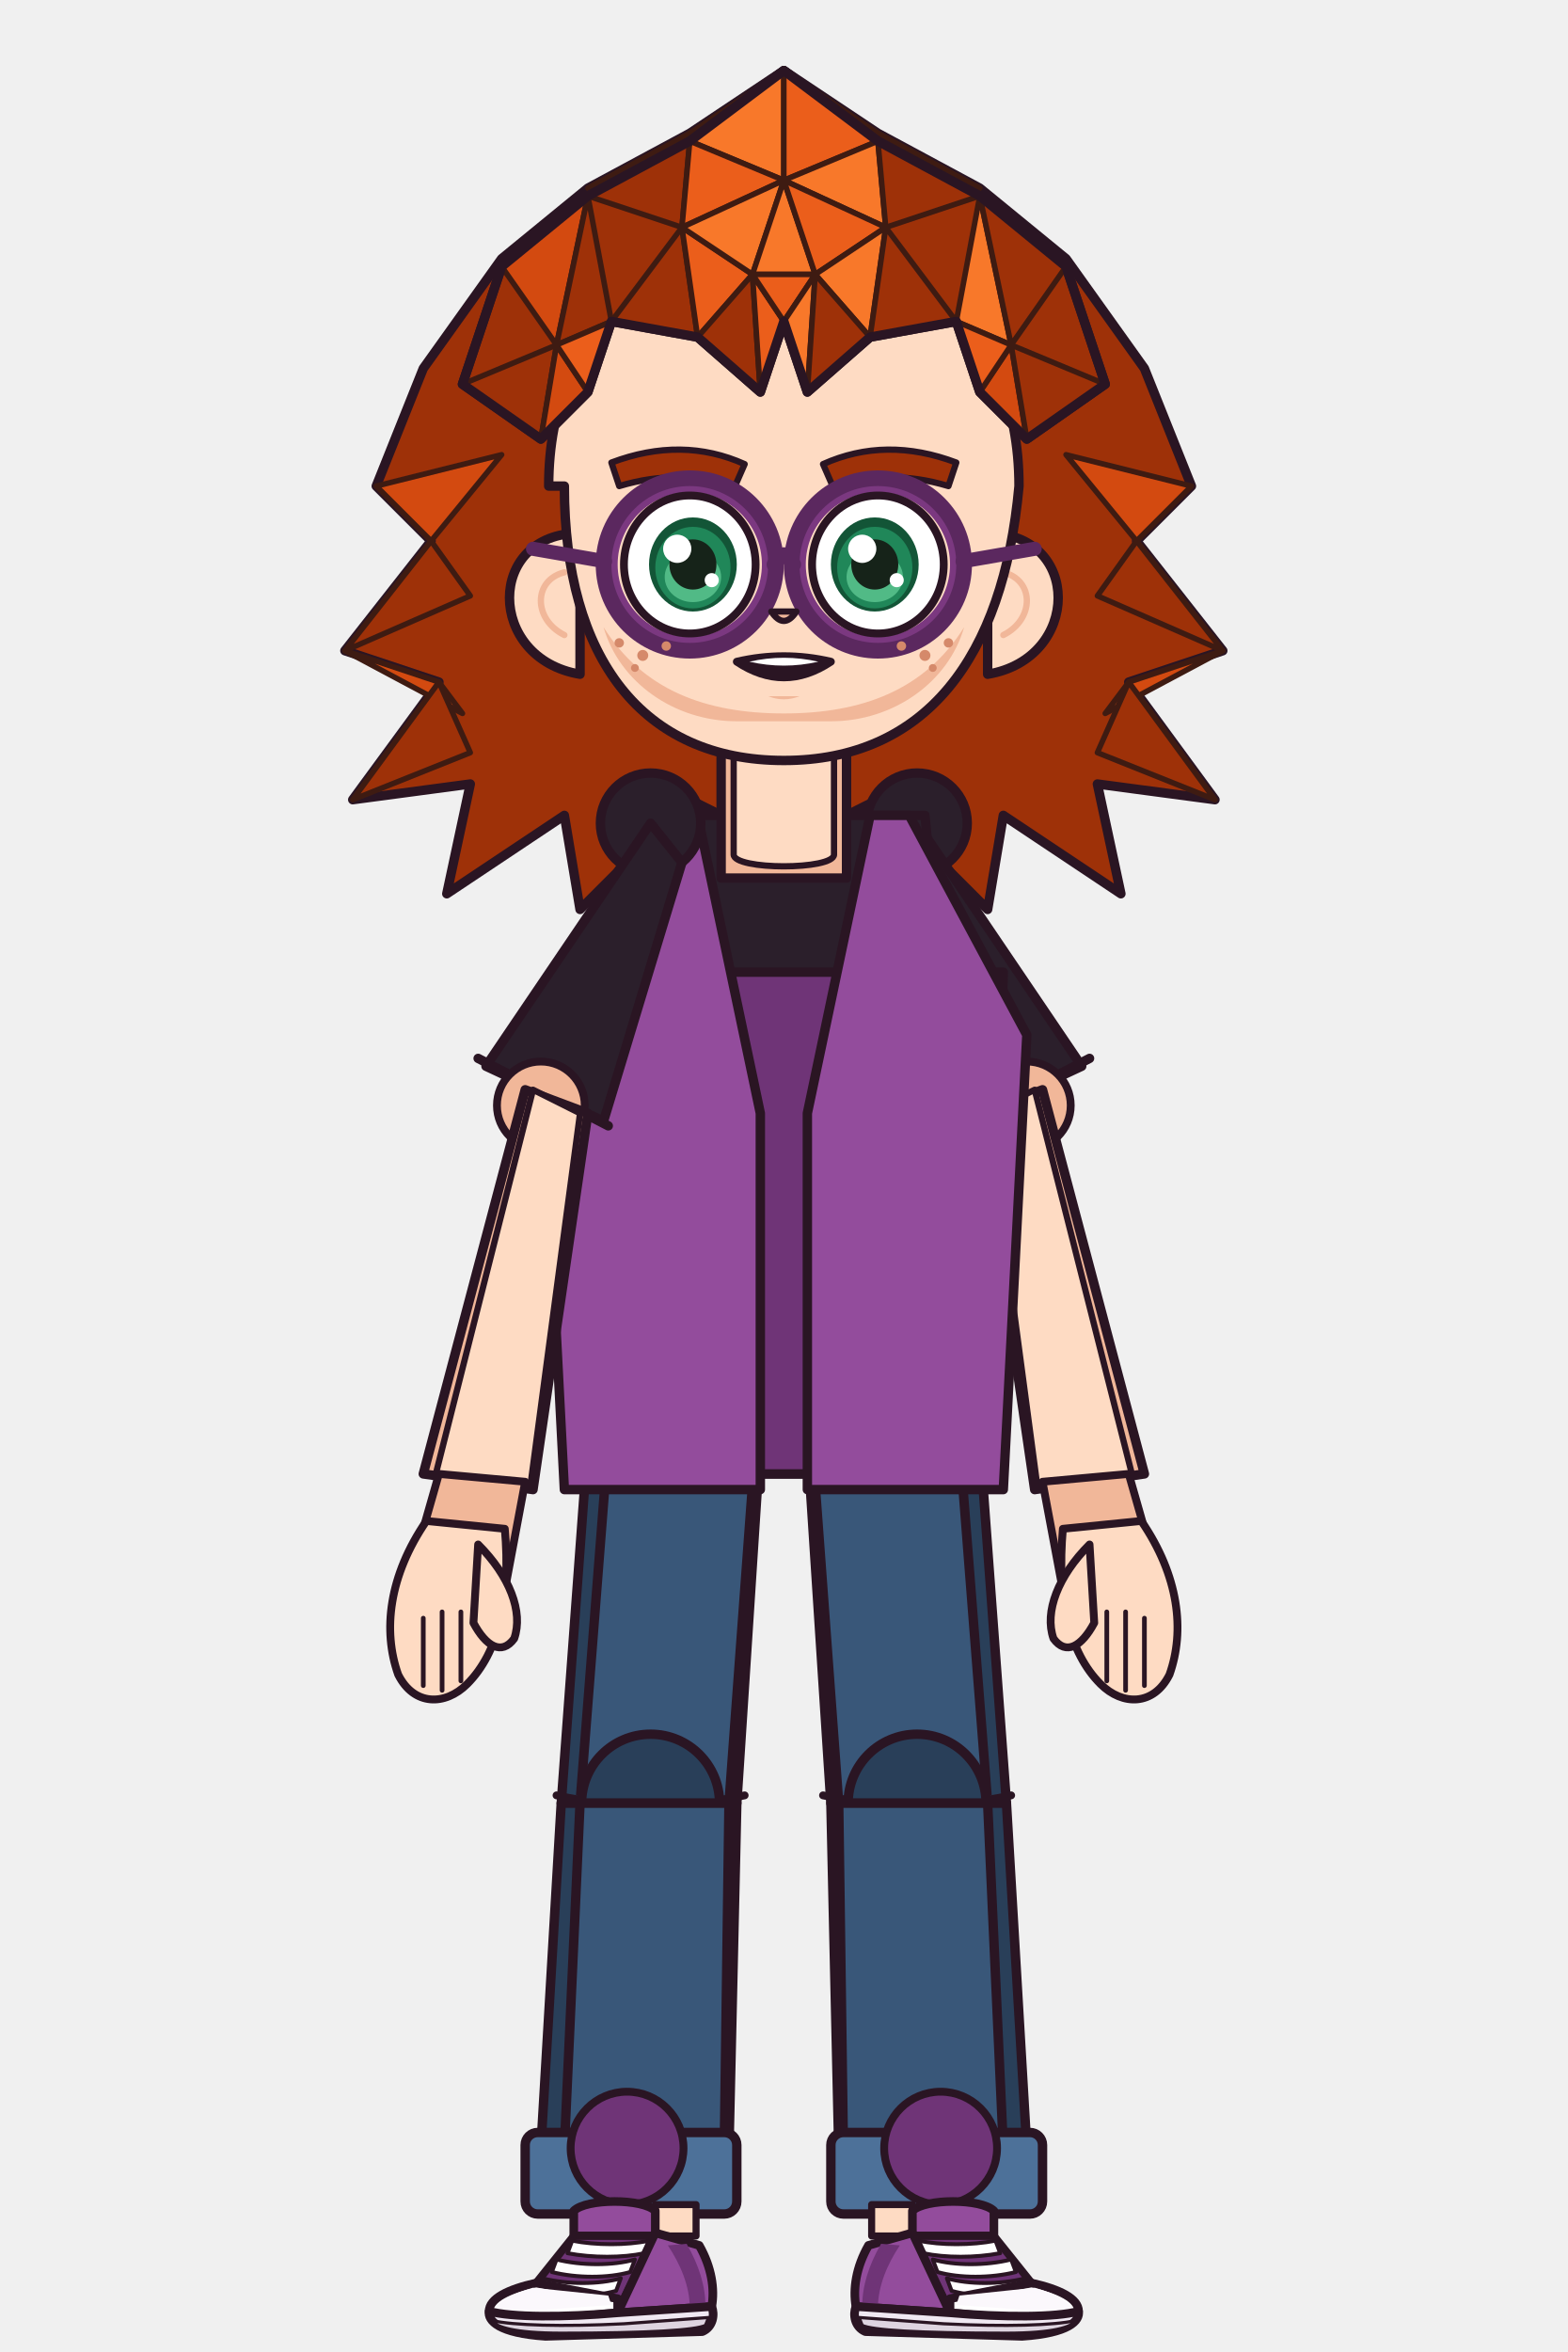
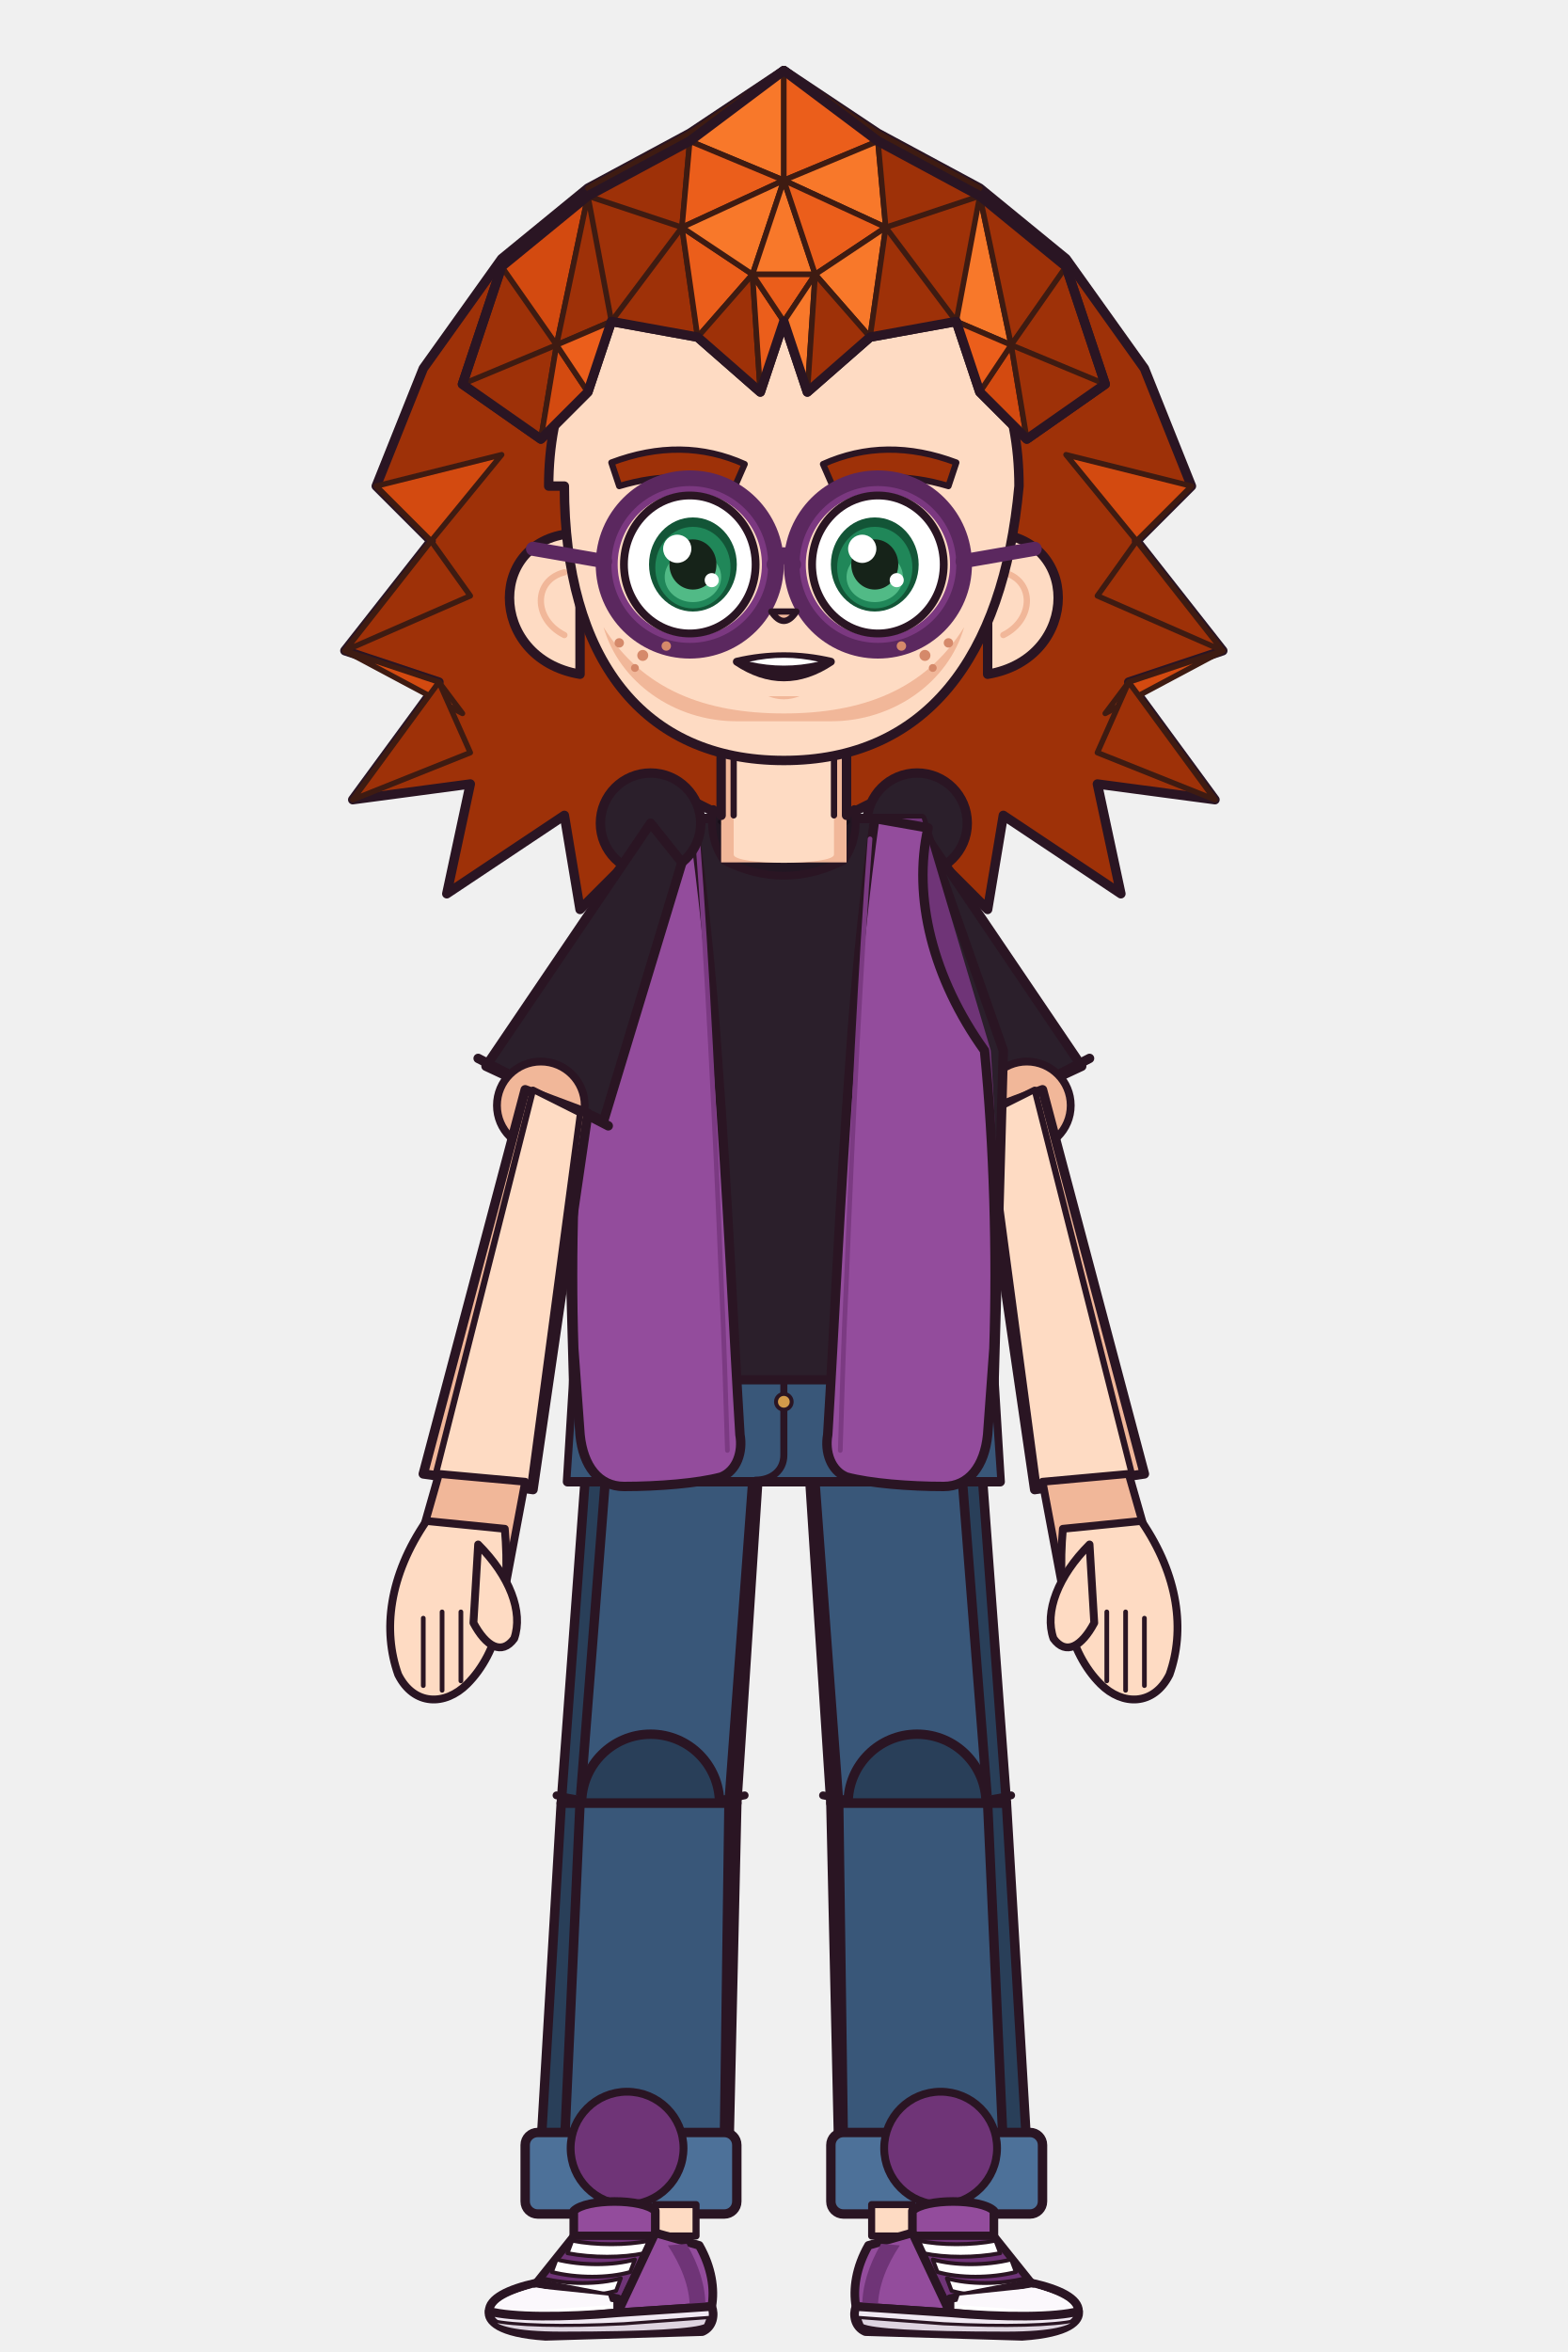
<svg xmlns="http://www.w3.org/2000/svg" viewBox="0 0 1000 1500" width="1000" height="1500">
  <rect width="1000" height="1500" fill="none" />
  <g id="character_root">
    <g id="fk_head_back" transform="rotate(0.0, 500, 520)">
      <g id="layer_head_back">
        <path fill="#9e3108" stroke="#2a1523" stroke-width="6" stroke-linecap="round" stroke-linejoin="round" d="M500 45 L440 85 L375 120 L320 165 L270 235 L240 310 L275 345 L220 415 L280 435 L225 510 L300 500 L285 570 L360 520 L370 580 L440 510 L500 540 L560 510 L630 580 L640 520 L715 570 L700 500 L775 510 L720 435 L780 415 L725 345 L760 310 L730 235 L680 165 L625 120 L560 85 Z" />
        <polygon points="240,310 275,345 320,290" fill="#d34a10" stroke="#3e1b12" stroke-width="3.5" stroke-linejoin="round" />
        <polygon points="275,345 220,415 300,380" fill="#9e3108" stroke="#3e1b12" stroke-width="3.5" stroke-linejoin="round" />
        <polygon points="220,415 280,435 295,455" fill="#d34a10" stroke="#3e1b12" stroke-width="3.5" stroke-linejoin="round" />
        <polygon points="280,435 225,510 300,480" fill="#9e3108" stroke="#3e1b12" stroke-width="3.5" stroke-linejoin="round" />
        <polygon points="760,310 725,345 680,290" fill="#d34a10" stroke="#3e1b12" stroke-width="3.5" stroke-linejoin="round" />
        <polygon points="725,345 780,415 700,380" fill="#9e3108" stroke="#3e1b12" stroke-width="3.5" stroke-linejoin="round" />
        <polygon points="780,415 720,435 705,455" fill="#d34a10" stroke="#3e1b12" stroke-width="3.5" stroke-linejoin="round" />
        <polygon points="720,435 775,510 700,480" fill="#9e3108" stroke="#3e1b12" stroke-width="3.5" stroke-linejoin="round" />
        <polygon points="500,45 440,85 500,140" fill="#eb5e1b" stroke="#3e1b12" stroke-width="3.5" stroke-linejoin="round" />
        <polygon points="500,45 500,140 560,85" fill="#f8782a" stroke="#3e1b12" stroke-width="3.5" stroke-linejoin="round" />
        <polygon points="440,85 375,120 440,165" fill="#9e3108" stroke="#3e1b12" stroke-width="3.5" stroke-linejoin="round" />
        <polygon points="440,85 440,165 500,140" fill="#d34a10" stroke="#3e1b12" stroke-width="3.5" stroke-linejoin="round" />
        <polygon points="560,85 500,140 560,165" fill="#d34a10" stroke="#3e1b12" stroke-width="3.5" stroke-linejoin="round" />
        <polygon points="560,85 625,120 560,165" fill="#9e3108" stroke="#3e1b12" stroke-width="3.5" stroke-linejoin="round" />
      </g>
    </g>
    <g id="fk_leg_r" transform="rotate(0.0, 565, 930)">
      <g id="layer_leg_upper_right">
        <circle cx="565" cy="930" r="48" fill="#293f59" stroke="#2a1523" stroke-width="6" />
        <path fill="#293f59" stroke="#2a1523" stroke-width="6" stroke-linecap="round" stroke-linejoin="round" d="M515 920 L530 1150 L642 1150 L625 920 Z" />
        <path fill="#395779" stroke="#2a1523" stroke-width="6" stroke-linecap="round" stroke-linejoin="round" d="M518 920 L535 1150 L630 1150 L612 920 Z" />
        <path fill="#293f59" stroke="#2a1523" stroke-width="5" stroke-linecap="round" d="M525 1145 Q585 1158 645 1145" />
      </g>
      <g id="fk_leg_lower_r" transform="rotate(0.0, 585, 1150)">
        <g id="layer_leg_lower_right">
          <circle cx="585" cy="1150" r="44" fill="#293f59" stroke="#2a1523" stroke-width="6" />
          <path fill="#293f59" stroke="#2a1523" stroke-width="6" stroke-linecap="round" stroke-linejoin="round" d="M530 1150 L535 1370 L655 1370 L642 1150 Z" />
          <path fill="#395779" stroke="#2a1523" stroke-width="6" stroke-linecap="round" stroke-linejoin="round" d="M535 1150 L538 1370 L640 1370 L630 1150 Z" />
          <rect x="530" y="1360" width="135" height="52" rx="8" fill="#4d7199" stroke="#2a1523" stroke-width="6" />
        </g>
        <g id="fk_shoe_r" transform="rotate(0.0, 600, 1380)">
          <g id="layer_shoe_right">
            <circle cx="600" cy="1370" r="36" fill="#6f3477" stroke="#2a1523" stroke-width="5" />
            <path fill="#fedbc3" stroke="#2a1523" stroke-width="4.5" stroke-linecap="round" stroke-linejoin="round" d="M582 1406 L556 1406 L556 1426 L582 1426 Z" />
            <path fill="#934c9c" stroke="#2a1523" stroke-width="5.5" stroke-linecap="round" stroke-linejoin="round" d="M634 1410 C626 1402 590 1402 582 1410 L582 1426 L634 1426 Z" />
            <path fill="#6f3477" stroke="#2a1523" stroke-width="5" stroke-linecap="round" stroke-linejoin="round" d="M634 1426 L582 1426 L606 1474 L658 1456 Z" />
            <path fill="#ffffff" stroke="#2a1523" stroke-width="2.5" stroke-linejoin="round" d="M635 1429 C620 1432 600 1432 586 1429 L589 1437 C603 1440 622 1440 638 1437 Z" />
            <path fill="#ffffff" stroke="#2a1523" stroke-width="2.5" stroke-linejoin="round" d="M645 1441 C629 1445 609 1445 595 1441 L598 1449 C612 1453 632 1453 648 1449 Z" />
            <path fill="#ffffff" stroke="#2a1523" stroke-width="2.5" stroke-linejoin="round" d="M654 1453 C638 1457 618 1457 604 1453 L607 1461 C621 1465 641 1465 657 1461 Z" />
            <path fill="#934c9c" stroke="#2a1523" stroke-width="5.5" stroke-linecap="round" stroke-linejoin="round" d="M582 1424 L554 1432 C546 1446 544 1460 546 1471 L606 1475 L582 1424 Z" />
            <path fill="#6f3477" d="M562 1431 C554 1445 550 1458 550 1471 L560 1472 C560 1458 566 1444 574 1432 Z" />
            <path fill="#ffffff" stroke="#2a1523" stroke-width="5.5" stroke-linecap="round" stroke-linejoin="round" d="M658 1456 C676 1460 688 1466 688 1474 C688 1478 678 1481 650 1479 L606 1475 L606 1466 Z" />
            <path fill="#fbf8fc" d="M660 1459 C674 1463 684 1468 684 1474 L652 1473 L610 1470 L612 1464 Z" />
            <path fill="#f0e8f2" stroke="#2a1523" stroke-width="5.5" stroke-linecap="round" stroke-linejoin="round" d="M688 1474 C689 1480 682 1488 652 1490 L552 1487 C545 1484 544 1476 546 1471 L606 1475 C640 1478 674 1478 688 1474 Z" />
            <path fill="#ded4e0" stroke="#2a1523" stroke-width="2" stroke-linejoin="round" d="M686 1480 C672 1483 642 1484 602 1482 L548 1478 L550 1483 C556 1486 585 1488 642 1488 C672 1488 684 1484 686 1480 Z" />
          </g>
        </g>
      </g>
    </g>
    <g id="fk_leg_l" transform="rotate(0.0, 435, 930)">
      <g id="layer_leg_upper_left">
        <circle cx="435" cy="930" r="48" fill="#293f59" stroke="#2a1523" stroke-width="6" />
        <path fill="#293f59" stroke="#2a1523" stroke-width="6" stroke-linecap="round" stroke-linejoin="round" d="M375 920 L358 1150 L470 1150 L485 920 Z" />
        <path fill="#395779" stroke="#2a1523" stroke-width="6" stroke-linecap="round" stroke-linejoin="round" d="M388 920 L370 1150 L465 1150 L482 920 Z" />
        <path fill="#293f59" stroke="#2a1523" stroke-width="5" stroke-linecap="round" d="M355 1145 Q415 1158 475 1145" />
      </g>
      <g id="fk_leg_lower_l" transform="rotate(0.0, 415, 1150)">
        <g id="layer_leg_lower_left">
          <circle cx="415" cy="1150" r="44" fill="#293f59" stroke="#2a1523" stroke-width="6" />
          <path fill="#293f59" stroke="#2a1523" stroke-width="6" stroke-linecap="round" stroke-linejoin="round" d="M358 1150 L345 1370 L465 1370 L470 1150 Z" />
          <path fill="#395779" stroke="#2a1523" stroke-width="6" stroke-linecap="round" stroke-linejoin="round" d="M370 1150 L360 1370 L462 1370 L465 1150 Z" />
          <rect x="335" y="1360" width="135" height="52" rx="8" fill="#4d7199" stroke="#2a1523" stroke-width="6" />
        </g>
        <g id="fk_shoe_l" transform="rotate(0.0, 400, 1380)">
          <g id="layer_shoe_left">
            <circle cx="400" cy="1370" r="36" fill="#6f3477" stroke="#2a1523" stroke-width="5" />
            <path fill="#fedbc3" stroke="#2a1523" stroke-width="4.5" stroke-linecap="round" stroke-linejoin="round" d="M418 1406 L444 1406 L444 1426 L418 1426 Z" />
            <path fill="#934c9c" stroke="#2a1523" stroke-width="5.5" stroke-linecap="round" stroke-linejoin="round" d="M366 1410 C374 1402 410 1402 418 1410 L418 1426 L366 1426 Z" />
            <path fill="#6f3477" stroke="#2a1523" stroke-width="5" stroke-linecap="round" stroke-linejoin="round" d="M366 1426 L418 1426 L394 1474 L342 1456 Z" />
            <path fill="#ffffff" stroke="#2a1523" stroke-width="2.5" stroke-linejoin="round" d="M365 1429 C380 1432 400 1432 414 1429 L411 1437 C397 1440 378 1440 362 1437 Z" />
            <path fill="#ffffff" stroke="#2a1523" stroke-width="2.5" stroke-linejoin="round" d="M355 1441 C371 1445 391 1445 405 1441 L402 1449 C388 1453 368 1453 352 1449 Z" />
            <path fill="#ffffff" stroke="#2a1523" stroke-width="2.5" stroke-linejoin="round" d="M346 1453 C362 1457 382 1457 396 1453 L393 1461 C379 1465 359 1465 343 1461 Z" />
            <path fill="#934c9c" stroke="#2a1523" stroke-width="5.5" stroke-linecap="round" stroke-linejoin="round" d="M418 1424 L446 1432 C454 1446 456 1460 454 1471 L394 1475 L418 1424 Z" />
            <path fill="#6f3477" d="M438 1431 C446 1445 450 1458 450 1471 L440 1472 C440 1458 434 1444 426 1432 Z" />
            <path fill="#ffffff" stroke="#2a1523" stroke-width="5.5" stroke-linecap="round" stroke-linejoin="round" d="M342 1456 C324 1460 312 1466 312 1474 C312 1478 322 1481 350 1479 L394 1475 L394 1466 Z" />
            <path fill="#fbf8fc" d="M340 1459 C326 1463 316 1468 316 1474 L348 1473 L390 1470 L388 1464 Z" />
            <path fill="#f0e8f2" stroke="#2a1523" stroke-width="5.5" stroke-linecap="round" stroke-linejoin="round" d="M312 1474 C311 1480 318 1488 348 1490 L448 1487 C455 1484 456 1476 454 1471 L394 1475 C360 1478 326 1478 312 1474 Z" />
            <path fill="#ded4e0" stroke="#2a1523" stroke-width="2" stroke-linejoin="round" d="M314 1480 C328 1483 358 1484 398 1482 L452 1478 L450 1483 C444 1486 415 1488 358 1488 C328 1488 316 1484 314 1480 Z" />
          </g>
        </g>
      </g>
    </g>
    <g id="fk_arm_r" transform="rotate(0.0, 585, 525)">
      <g id="layer_arm_upper_right">
        <circle cx="585" cy="525" r="32" fill="#2b1f2b" stroke="#2a1523" stroke-width="6" />
        <path fill="#2b1f2b" stroke="#2a1523" stroke-width="6" stroke-linecap="round" stroke-linejoin="round" d="M585 525 L690 680 L615 715 L565 550 Z" />
        <path fill="#2b1f2b" stroke="#2a1523" stroke-width="6" stroke-linecap="round" stroke-linejoin="round" d="M695 675 L612 718" />
      </g>
      <g id="fk_arm_lower_r" transform="rotate(0.0, 655, 705)">
        <g id="layer_arm_lower_right">
          <circle cx="655" cy="705" r="28" fill="#f1b799" stroke="#2a1523" stroke-width="5" />
          <path fill="#f1b799" stroke="#2a1523" stroke-width="6" stroke-linecap="round" stroke-linejoin="round" d="M665 695 L730 940 L660 950 L625 710 Z" />
          <path fill="#fedbc3" stroke="#2a1523" stroke-width="4" stroke-linecap="round" stroke-linejoin="round" d="M660 695 L722 940 L662 950 L630 710 Z" />
          <g id="girl_hand_r">
            <path fill="#f1b799" stroke="#2a1523" stroke-width="5" stroke-linecap="round" stroke-linejoin="round" d="M720 940 L740 1010 L680 1025 L665 945 Z" />
            <path fill="#fedbc3" stroke="#2a1523" stroke-width="5" stroke-linecap="round" stroke-linejoin="round" d="M728 970 C752 1005 756 1040 746 1068 C736 1088 716 1088 702 1074 C682 1054 674 1020 678 975 Z" />
            <path fill="#fedbc3" stroke="#2a1523" stroke-width="5" stroke-linecap="round" stroke-linejoin="round" d="M695 985 C675 1005 666 1028 672 1045 C680 1056 690 1050 698 1035 Z" />
            <line x1="730" y1="1075" x2="730" y2="1032" stroke="#2a1523" stroke-width="3" stroke-linecap="round" />
            <line x1="718" y1="1078" x2="718" y2="1028" stroke="#2a1523" stroke-width="3" stroke-linecap="round" />
            <line x1="706" y1="1072" x2="706" y2="1028" stroke="#2a1523" stroke-width="3" stroke-linecap="round" />
          </g>
        </g>
      </g>
    </g>
    <g id="layer_torso">
-       <path fill="#2b1f2b" stroke="#2a1523" stroke-width="6" stroke-linecap="round" stroke-linejoin="round" d="M410 520 L370 940 L630 940 L590 520 Z" />
-       <path fill="#fedbc3" stroke="#2a1523" stroke-width="5" stroke-linecap="round" stroke-linejoin="round" d="M465 520 C475 550 525 550 535 520 Z" />
-       <path fill="#6f3477" stroke="#2a1523" stroke-width="6" stroke-linecap="round" stroke-linejoin="round" d="M360 620 L370 940 L630 940 L640 620 Z" />
-       <path fill="#934c9c" stroke="#2a1523" stroke-width="6" stroke-linecap="round" stroke-linejoin="round" d="M420 520 L345 660 L360 950 L485 950 L485 710 L445 520 Z" />
-       <path fill="#934c9c" stroke="#2a1523" stroke-width="6" stroke-linecap="round" stroke-linejoin="round" d="M580 520 L655 660 L640 950 L515 950 L515 710 L555 520 Z" />
+       <path fill="#fedbc3" stroke="none" d="M465 500 L465 524 Q500 545 535 524 L535 500 Z" />
+       <path fill="#2b1f2b" stroke="#2a1523" stroke-width="6" stroke-linecap="round" stroke-linejoin="round" d="M412 522 L360 670 L366 885 L634 885 L640 670 L588 522 Z" />
+       <path fill="#221622" stroke="#2a1523" stroke-width="5" stroke-linecap="round" stroke-linejoin="round" d="M455 516 Q500 552 545 516 C548 532 542 544 538 549 Q500 568 462 549 C458 544 452 532 455 516 Z" />
+       <path fill="none" stroke="#180f19" stroke-width="2.5" stroke-linecap="round" d="M459 524 Q500 556 541 524" />
+       <path fill="#293f59" stroke="#2a1523" stroke-width="6" stroke-linecap="round" stroke-linejoin="round" d="M366 880 L362 945 L638 945 L634 880 Z" />
+       <path fill="#395779" stroke="none" d="M368 883 L364 942 L636 942 L632 883 Z" />
+       <path fill="none" stroke="#2a1523" stroke-width="4.5" stroke-linecap="round" d="M500 882 L500 928 C500 938 492 944 482 944" />
+       <circle cx="500" cy="894" r="5" fill="#d29a4a" stroke="#2a1523" stroke-width="2.5" />
+       <path fill="none" stroke="#2a1523" stroke-width="4" stroke-linecap="round" d="M395 905 Q415 918 425 942" />
+       <path fill="none" stroke="#2a1523" stroke-width="4" stroke-linecap="round" d="M605 905 Q585 918 575 942" />
+       <path fill="#6f3477" d="M412 522 L368 670 C364 730 362 800 365 860 L368 915 C372 935 380 948 398 948 L460 942 C470 938 474 928 472 915 C468 850 464 760 458 680 L442 522 Z" />
+       <path fill="#6f3477" d="M588 522 L632 670 C636 730 638 800 635 860 L632 915 C628 935 620 948 602 948 L540 942 C530 938 526 928 528 915 C532 850 536 760 542 680 L558 522 Z" />
+       <path fill="#934c9c" stroke="#2a1523" stroke-width="6" stroke-linecap="round" stroke-linejoin="round" d="M442 522 L408 528 C418 572 405 624 372 670 C366 730 364 800 366 860 L370 915 C372 935 382 948 398 948 C420 948 445 946 460 942 C470 938 474 926 472 915 C468 850 464 760 458 680 C454 620 448 565 442 522 Z" />
+       <path fill="none" stroke="#7b3a82" stroke-width="3" stroke-linecap="round" d="M445 535 C451 615 456 715 460 815 C462 855 463 895 464 925" />
+       <path fill="#934c9c" stroke="#2a1523" stroke-width="6" stroke-linecap="round" stroke-linejoin="round" d="M558 522 L592 528 C582 572 595 624 628 670 C634 730 636 800 634 860 L630 915 C628 935 618 948 602 948 C580 948 555 946 540 942 C530 938 526 926 528 915 C532 850 536 760 542 680 C546 620 552 565 558 522 Z" />
+       <path fill="none" stroke="#7b3a82" stroke-width="3" stroke-linecap="round" d="M555 535 C549 615 544 715 540 815 C538 855 537 895 536 925" />
    </g>
    <g id="fk_head_base" transform="rotate(0.0, 500, 520)">
      <g id="layer_head_base">
-         <path fill="#f1b799" stroke="#2a1523" stroke-width="6" stroke-linecap="round" stroke-linejoin="round" d="M460 450 L460 560 L540 560 L540 450 Z" />
-         <path fill="#fedbc3" stroke="#2a1523" stroke-width="4" stroke-linecap="round" stroke-linejoin="round" d="M468 450 L468 545 C468 555 532 555 532 545 L532 450 Z" />
+         <path fill="#f1b799" d="M460 450 L460 550 L540 550 L540 450 Z" />
+         <line x1="460" y1="450" x2="460" y2="520" stroke="#2a1523" stroke-width="6" stroke-linecap="round" />
+         <line x1="540" y1="450" x2="540" y2="520" stroke="#2a1523" stroke-width="6" stroke-linecap="round" />
+         <path fill="#fedbc3" d="M468 450 L468 545 C468 552 532 552 532 545 L532 450 Z" />
+         <line x1="468" y1="450" x2="468" y2="520" stroke="#2a1523" stroke-width="4" stroke-linecap="round" />
+         <line x1="532" y1="450" x2="532" y2="520" stroke="#2a1523" stroke-width="4" stroke-linecap="round" />
        <path fill="#fedbc3" stroke="#2a1523" stroke-width="6" stroke-linecap="round" stroke-linejoin="round" d="M370 340 C310 340 310 420 370 430 Z" />
        <path fill="none" stroke="#f1b799" stroke-width="4" stroke-linecap="round" d="M360 365 C340 370 340 395 360 405" />
        <path fill="#fedbc3" stroke="#2a1523" stroke-width="6" stroke-linecap="round" stroke-linejoin="round" d="M630 340 C690 340 690 420 630 430 Z" />
        <path fill="none" stroke="#f1b799" stroke-width="4" stroke-linecap="round" d="M640 365 C660 370 660 395 640 405" />
        <path fill="#fedbc3" stroke="#2a1523" stroke-width="6" stroke-linecap="round" stroke-linejoin="round" d="M350 310 C350 100 650 100 650 310 C640 420 590 485 500 485 C410 485 360 420 360 310 Z" />
        <path fill="#f1b799" d="M470 460 C430 460 395 435 385 400 C410 440 450 455 500 455 C550 455 590 440 615 400 C605 435 570 460 530 460 Z" />
        <path fill="#9e3108" stroke="#2a1523" stroke-width="4" stroke-linecap="round" stroke-linejoin="round" d="M390 295 Q435 278 475 296 L468 312 Q435 298 395 310 Z" />
        <path fill="#9e3108" stroke="#2a1523" stroke-width="4" stroke-linecap="round" stroke-linejoin="round" d="M610 295 Q565 278 525 296 L532 312 Q565 298 605 310 Z" />
        <circle cx="440" cy="360" r="54" fill="none" stroke="#5b285f" stroke-width="12" stroke-linecap="round" />
        <circle cx="440" cy="360" r="48" fill="none" stroke="#7b3880" stroke-width="4" />
        <circle cx="560" cy="360" r="54" fill="none" stroke="#5b285f" stroke-width="12" stroke-linecap="round" />
        <circle cx="560" cy="360" r="48" fill="none" stroke="#7b3880" stroke-width="4" />
        <path fill="none" stroke="#5b285f" stroke-width="10" stroke-linecap="round" d="M494 360 Q500 348 506 360" />
        <line x1="386" y1="358" x2="340" y2="350" stroke="#5b285f" stroke-width="9" stroke-linecap="round" />
        <line x1="614" y1="358" x2="660" y2="350" stroke="#5b285f" stroke-width="9" stroke-linecap="round" />
        <circle cx="395" cy="410" r="3" fill="#d5896a" />
        <circle cx="410" cy="418" r="3.5" fill="#d5896a" />
        <circle cx="425" cy="412" r="3" fill="#d5896a" />
        <circle cx="405" cy="426" r="2.5" fill="#d5896a" />
        <circle cx="605" cy="410" r="3" fill="#d5896a" />
        <circle cx="590" cy="418" r="3.5" fill="#d5896a" />
        <circle cx="575" cy="412" r="3" fill="#d5896a" />
        <circle cx="595" cy="426" r="2.5" fill="#d5896a" />
        <path fill="#f1b799" stroke="#2a1523" stroke-width="4" stroke-linecap="round" stroke-linejoin="round" d="M492 390 Q500 402 508 390 Z" />
        <path fill="#9e3108" stroke="#2a1523" stroke-width="6" stroke-linecap="round" stroke-linejoin="round" d="M500 45 L440 90 L375 125 L320 170 L295 245 L345 280 L375 250 L390 205 L445 215 L485 250 L500 205 L515 250 L555 215 L610 205 L625 250 L655 280 L705 245 L680 170 L625 125 L560 90 Z" />
        <polygon points="500,45 440,90 500,115" fill="#f8782a" stroke="#3e1b12" stroke-width="3.5" stroke-linejoin="round" />
        <polygon points="500,45 500,115 560,90" fill="#eb5e1b" stroke="#3e1b12" stroke-width="3.5" stroke-linejoin="round" />
        <polygon points="440,90 375,125 435,145" fill="#9e3108" stroke="#3e1b12" stroke-width="3.5" stroke-linejoin="round" />
        <polygon points="440,90 435,145 500,115" fill="#eb5e1b" stroke="#3e1b12" stroke-width="3.5" stroke-linejoin="round" />
        <polygon points="560,90 500,115 565,145" fill="#f8782a" stroke="#3e1b12" stroke-width="3.5" stroke-linejoin="round" />
        <polygon points="560,90 625,125 565,145" fill="#9e3108" stroke="#3e1b12" stroke-width="3.5" stroke-linejoin="round" />
        <polygon points="435,145 390,205 445,215" fill="#9e3108" stroke="#3e1b12" stroke-width="3.5" stroke-linejoin="round" />
        <polygon points="435,145 445,215 480,175" fill="#eb5e1b" stroke="#3e1b12" stroke-width="3.5" stroke-linejoin="round" />
        <polygon points="500,115 435,145 480,175" fill="#f8782a" stroke="#3e1b12" stroke-width="3.5" stroke-linejoin="round" />
        <polygon points="500,115 480,175 520,175" fill="#f8782a" stroke="#3e1b12" stroke-width="3.5" stroke-linejoin="round" />
        <polygon points="500,115 520,175 565,145" fill="#eb5e1b" stroke="#3e1b12" stroke-width="3.5" stroke-linejoin="round" />
        <polygon points="565,145 520,175 555,215" fill="#f8782a" stroke="#3e1b12" stroke-width="3.5" stroke-linejoin="round" />
        <polygon points="565,145 555,215 610,205" fill="#9e3108" stroke="#3e1b12" stroke-width="3.5" stroke-linejoin="round" />
        <polygon points="480,175 445,215 485,250" fill="#9e3108" stroke="#3e1b12" stroke-width="3.5" stroke-linejoin="round" />
        <polygon points="480,175 485,250 500,205" fill="#eb5e1b" stroke="#3e1b12" stroke-width="3.5" stroke-linejoin="round" />
        <polygon points="480,175 520,175 500,205" fill="#eb5e1b" stroke="#3e1b12" stroke-width="3.5" stroke-linejoin="round" />
        <polygon points="520,175 500,205 515,250" fill="#f8782a" stroke="#3e1b12" stroke-width="3.5" stroke-linejoin="round" />
        <polygon points="520,175 515,250 555,215" fill="#9e3108" stroke="#3e1b12" stroke-width="3.5" stroke-linejoin="round" />
        <polygon points="375,125 320,170 355,220" fill="#d34a10" stroke="#3e1b12" stroke-width="3.5" stroke-linejoin="round" />
        <polygon points="375,125 355,220 390,205" fill="#9e3108" stroke="#3e1b12" stroke-width="3.5" stroke-linejoin="round" />
        <polygon points="355,220 295,245 345,280" fill="#9e3108" stroke="#3e1b12" stroke-width="3.5" stroke-linejoin="round" />
        <polygon points="355,220 345,280 375,250" fill="#d34a10" stroke="#3e1b12" stroke-width="3.5" stroke-linejoin="round" />
        <polygon points="355,220 375,250 390,205" fill="#eb5e1b" stroke="#3e1b12" stroke-width="3.5" stroke-linejoin="round" />
        <polygon points="625,125 610,205 645,220" fill="#f8782a" stroke="#3e1b12" stroke-width="3.5" stroke-linejoin="round" />
        <polygon points="625,125 645,220 680,170" fill="#9e3108" stroke="#3e1b12" stroke-width="3.5" stroke-linejoin="round" />
        <polygon points="645,220 625,250 655,280" fill="#d34a10" stroke="#3e1b12" stroke-width="3.5" stroke-linejoin="round" />
        <polygon points="645,220 610,205 625,250" fill="#eb5e1b" stroke="#3e1b12" stroke-width="3.5" stroke-linejoin="round" />
        <polygon points="645,220 655,280 705,245" fill="#9e3108" stroke="#3e1b12" stroke-width="3.5" stroke-linejoin="round" />
        <path fill="none" stroke="#2a1523" stroke-width="6" stroke-linecap="round" stroke-linejoin="round" d="M500 45 L440 90 L375 125 L320 170 L295 245 L345 280 L375 250 L390 205 L445 215 L485 250 L500 205 L515 250 L555 215 L610 205 L625 250 L655 280 L705 245 L680 170 L625 125 L560 90 Z" />
      </g>
      <g id="layer_eyes_open">
        <ellipse cx="440" cy="360" rx="42" ry="44" fill="#ffffff" stroke="#2a1523" stroke-width="5" />
        <ellipse cx="442" cy="360" rx="28" ry="30" fill="#135537" />
        <ellipse cx="442" cy="362" rx="24" ry="26" fill="#208759" />
        <ellipse cx="442" cy="368" rx="18" ry="16" fill="#51ba86" />
        <ellipse cx="442" cy="360" rx="15" ry="16" fill="#162319" />
        <circle cx="432" cy="350" r="9" fill="#ffffff" />
        <circle cx="454" cy="370" r="4.5" fill="#ffffff" />
        <ellipse cx="560" cy="360" rx="42" ry="44" fill="#ffffff" stroke="#2a1523" stroke-width="5" />
        <ellipse cx="558" cy="360" rx="28" ry="30" fill="#135537" />
        <ellipse cx="558" cy="362" rx="24" ry="26" fill="#208759" />
        <ellipse cx="558" cy="368" rx="18" ry="16" fill="#51ba86" />
        <ellipse cx="558" cy="360" rx="15" ry="16" fill="#162319" />
        <circle cx="550" cy="350" r="9" fill="#ffffff" />
        <circle cx="572" cy="370" r="4.5" fill="#ffffff" />
      </g>
      <g id="layer_mouth_slightly_open">
        <path fill="#2a1523" stroke="#2a1523" stroke-width="5" stroke-linecap="round" stroke-linejoin="round" d="M470 422 Q500 415 530 422 Q500 442 470 422 Z" />
        <path fill="#ffffff" d="M478 422 Q500 417 522 422 Q500 427 478 422 Z" />
        <path fill="#f1b799" d="M490 444 Q500 448 510 444 Z" />
      </g>
    </g>
    <g id="fk_arm_l" transform="rotate(0.0, 415, 525)">
      <g id="layer_arm_upper_left">
        <circle cx="415" cy="525" r="32" fill="#2b1f2b" stroke="#2a1523" stroke-width="6" />
        <path fill="#2b1f2b" stroke="#2a1523" stroke-width="6" stroke-linecap="round" stroke-linejoin="round" d="M415 525 L310 680 L385 715 L435 550 Z" />
        <path fill="#2b1f2b" stroke="#2a1523" stroke-width="6" stroke-linecap="round" stroke-linejoin="round" d="M305 675 L388 718" />
      </g>
      <g id="fk_arm_lower_l" transform="rotate(0.0, 345, 705)">
        <g id="layer_arm_lower_left">
          <circle cx="345" cy="705" r="28" fill="#f1b799" stroke="#2a1523" stroke-width="5" />
          <path fill="#f1b799" stroke="#2a1523" stroke-width="6" stroke-linecap="round" stroke-linejoin="round" d="M335 695 L270 940 L340 950 L375 710 Z" />
          <path fill="#fedbc3" stroke="#2a1523" stroke-width="4" stroke-linecap="round" stroke-linejoin="round" d="M340 695 L278 940 L338 950 L370 710 Z" />
          <g id="girl_hand_l">
            <path fill="#f1b799" stroke="#2a1523" stroke-width="5" stroke-linecap="round" stroke-linejoin="round" d="M280 940 L260 1010 L320 1025 L335 945 Z" />
            <path fill="#fedbc3" stroke="#2a1523" stroke-width="5" stroke-linecap="round" stroke-linejoin="round" d="M272 970 C248 1005 244 1040 254 1068 C264 1088 284 1088 298 1074 C318 1054 326 1020 322 975 Z" />
            <path fill="#fedbc3" stroke="#2a1523" stroke-width="5" stroke-linecap="round" stroke-linejoin="round" d="M305 985 C325 1005 334 1028 328 1045 C320 1056 310 1050 302 1035 Z" />
            <line x1="270" y1="1075" x2="270" y2="1032" stroke="#2a1523" stroke-width="3" stroke-linecap="round" />
            <line x1="282" y1="1078" x2="282" y2="1028" stroke="#2a1523" stroke-width="3" stroke-linecap="round" />
            <line x1="294" y1="1072" x2="294" y2="1028" stroke="#2a1523" stroke-width="3" stroke-linecap="round" />
          </g>
        </g>
      </g>
    </g>
  </g>
</svg>
